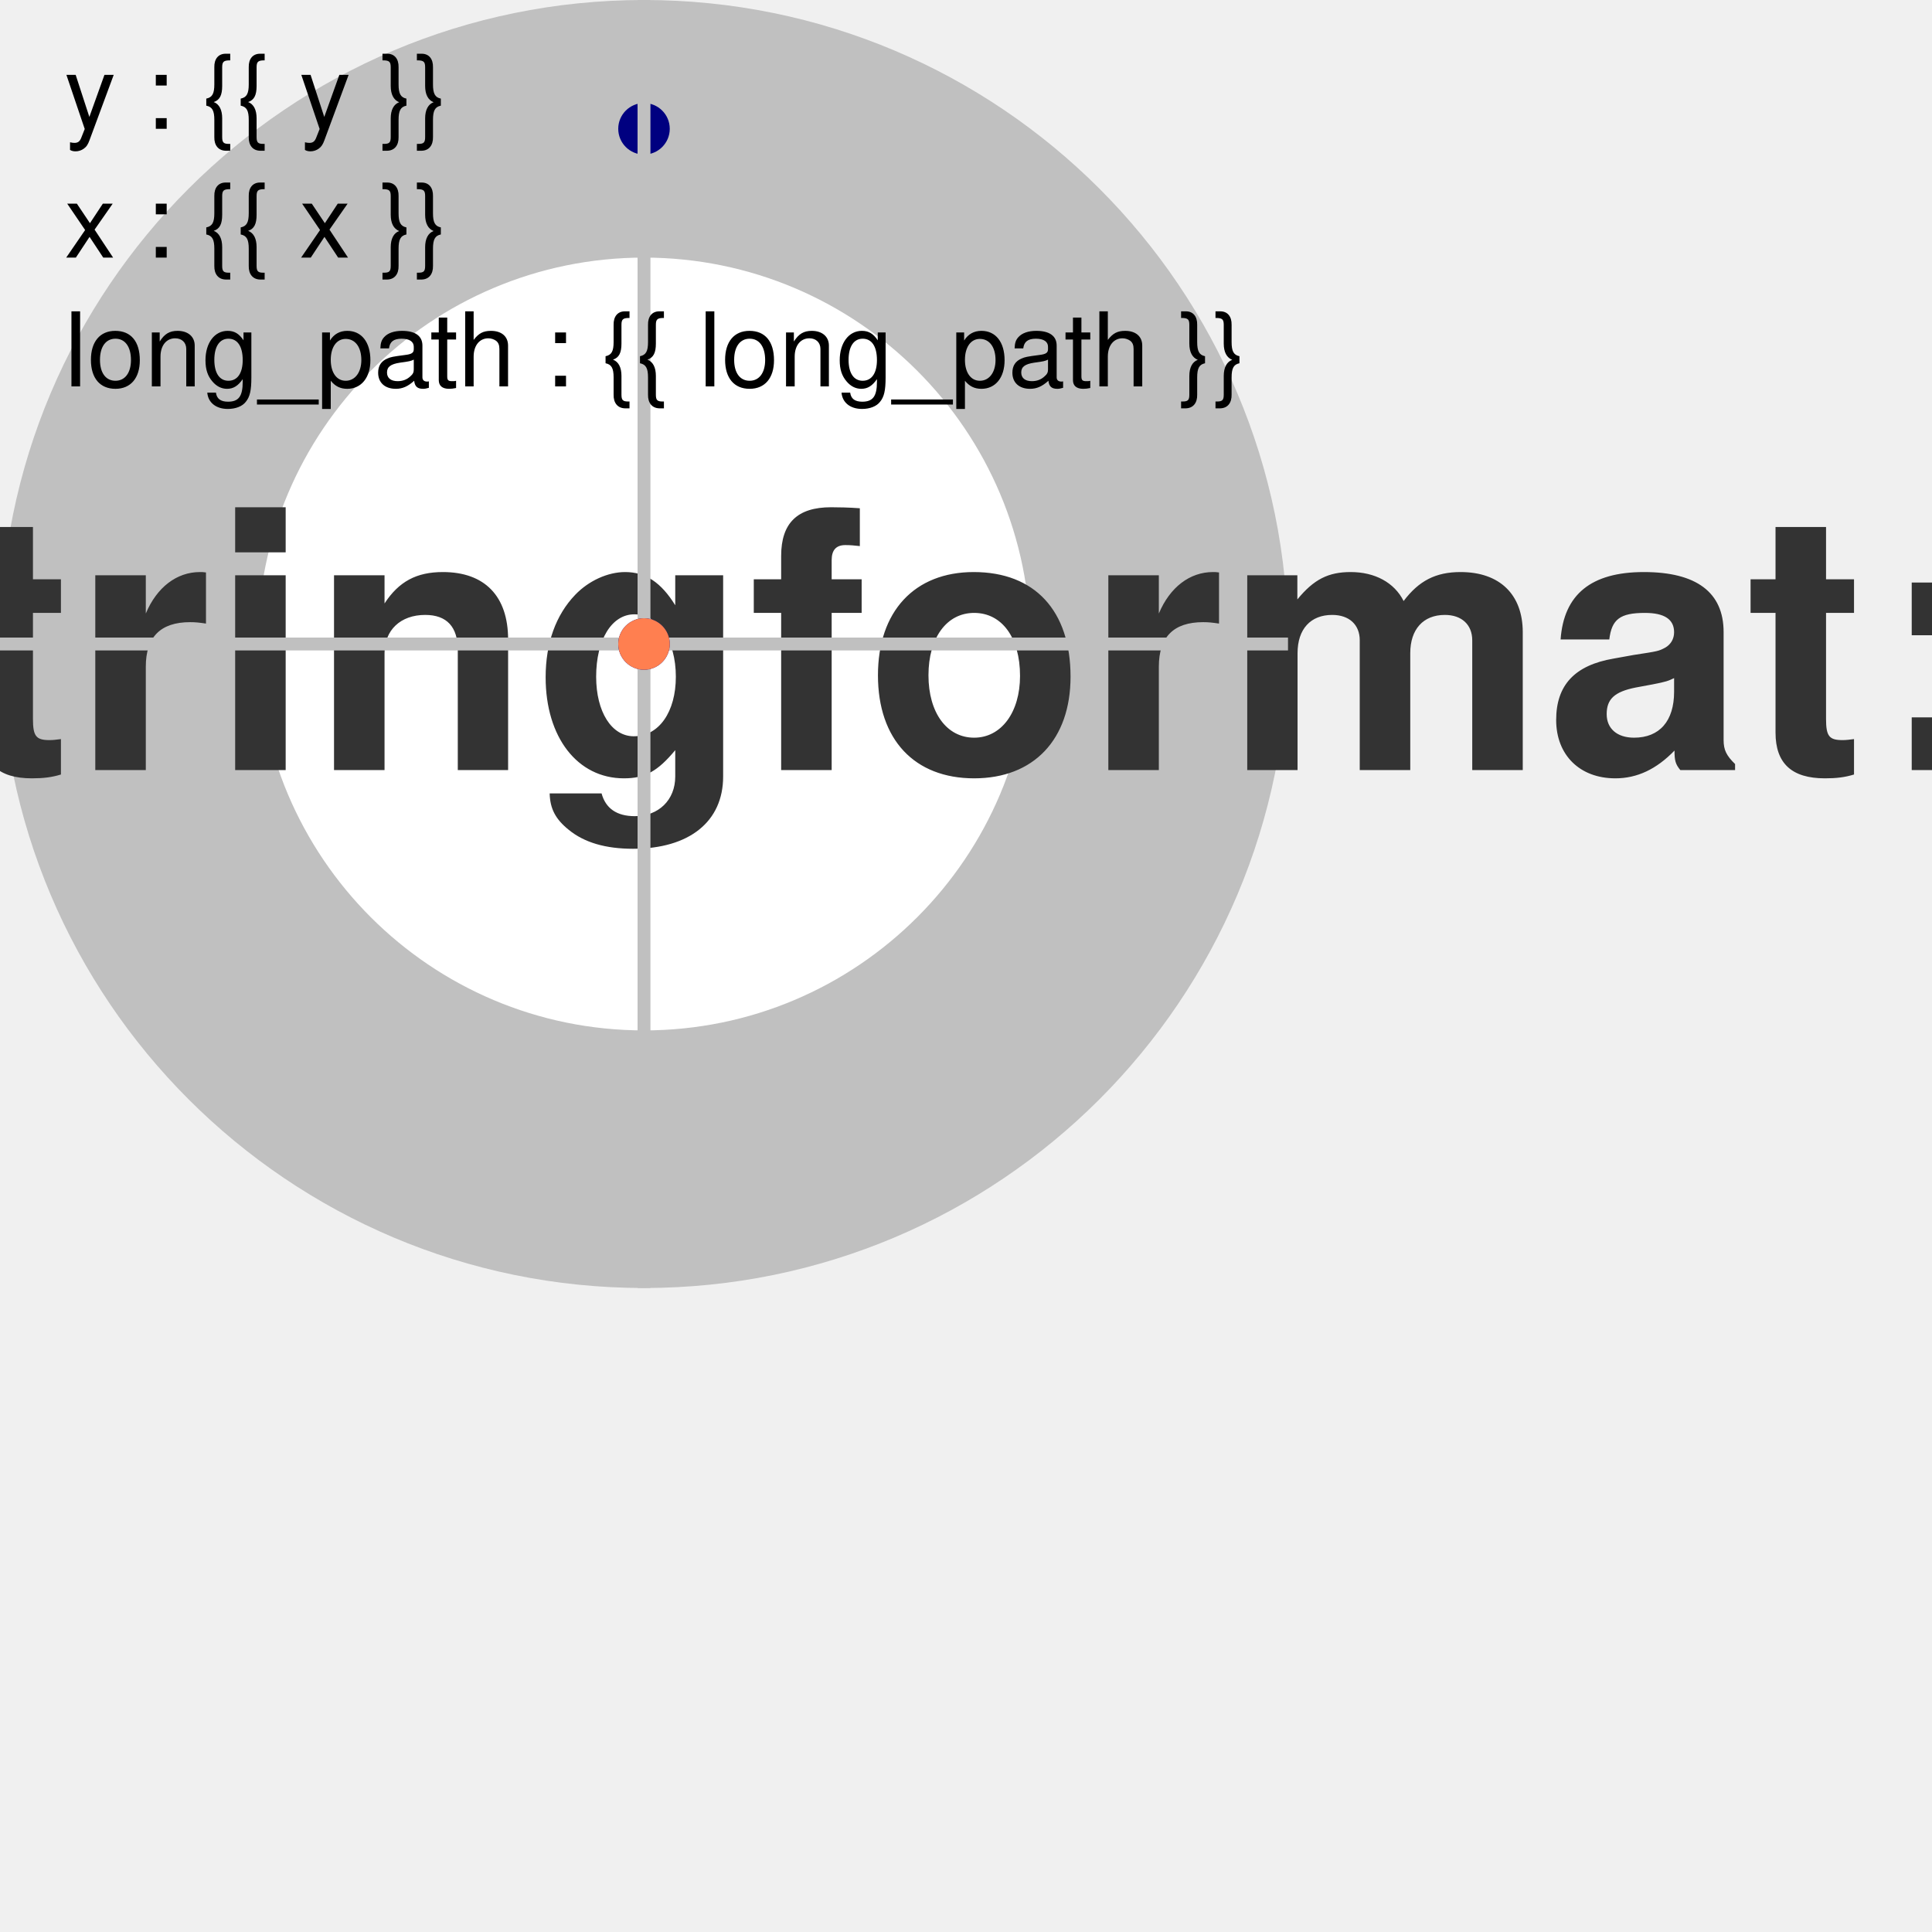
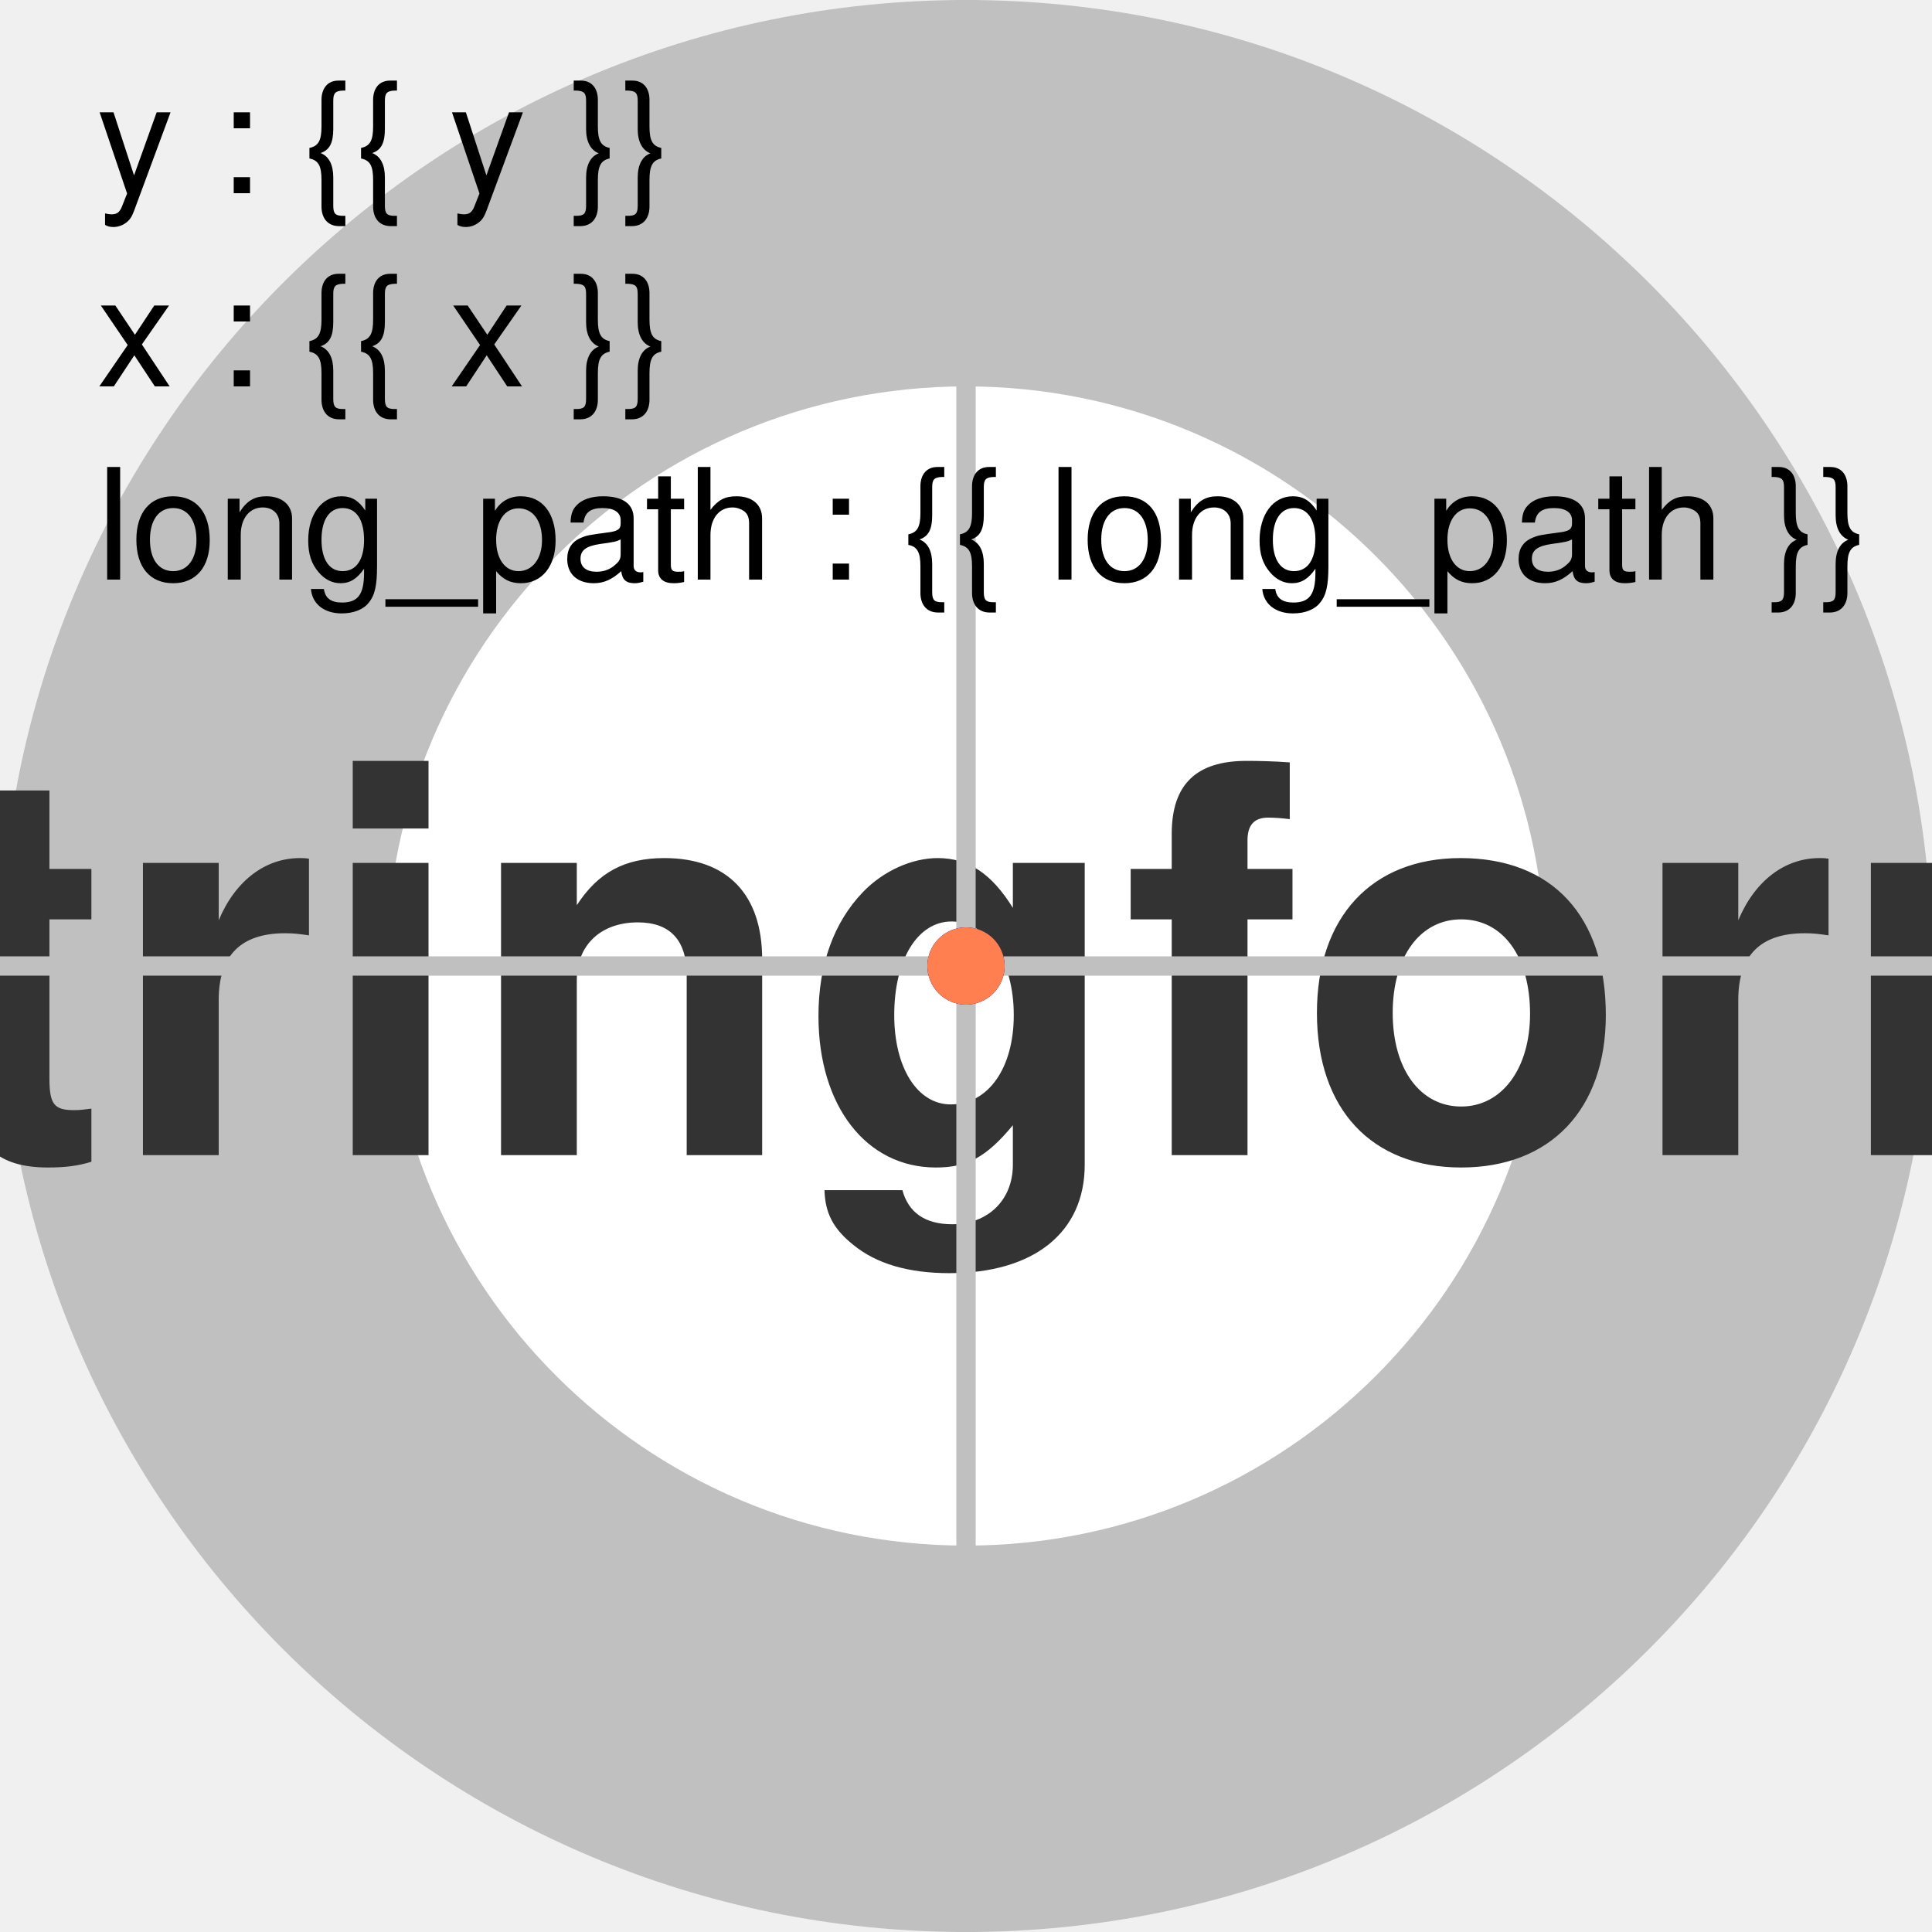
- <svg xmlns="http://www.w3.org/2000/svg" width="256" height="256" viewBox="-50 -50 150 150" version="1.1" id="svg5">
+ <svg xmlns="http://www.w3.org/2000/svg" width="256" height="256" viewBox="-50 -50 100 100" version="1.1" id="svg5">
  <style>
    .trace {
      font-family: helvetica,arial,sans-serif;
      font-weight: lighter;
      font-size: 8px;
    }
    .value {
      font-family: helvetica,arial,sans-serif;
      font-weight: bolder;
      font-size: 28;
    }
</style>
  <defs id="defs2">
  </defs>
  <g id="layer1">
    <circle cx="0" cy="0" r="50" fill="silver" />
    <circle cx="0" cy="0" r="30" fill="white" />
+     
+     {{ chart|safe }}
+ 
+     {{ chart2|safe }}
+ 
    <text x="0" y="0" dominant-baseline="middle" text-anchor="middle" class="value" fill="#333333">
    {{ value|stringformat:"d" }}
    </text>
-     <circle cx="0" cy="-40" r="2" fill="navy">
-       <animate attributeName="cy" values="-40; -39.78; -39.13; -38.04; -36.54; -34.64; -32.36; -29.73; -26.71; -23.51; -20" keytimes="0;0.1;0.2;0.3;0.4;0.5;0.6;0.7;0.8;0.9;0.10" dur="1s" repeatCount="5" fill="freeze" />
-       <animate attributeName="cx" values="0; 4.18; 8.32; 12.36; 17.27; 20; 23.51; 26.77; 29.73; 32.36; 34.64" keytimes="0;0.1;0.2;0.3;0.4;0.5;0.6;0.7;0.8;0.9;0.10" dur="1s" repeatCount="5" fill="freeze" />
-     </circle>
+ 
+ 
+     {% if trace == 'on' %}
    <path d="M 0 -50 v 100" stroke="silver" strokeWidth="1" />
    <path d="M -50 0 h 100" stroke="silver" strokeWidth="1" />
-     <path stroke-width="12" stroke="#1EB287" fill="None">
-       <animate attributeName="d" calcMode="spline" values="             M 0,-40 A 40,40 0 0 1 4 -39;             M 0,-40 A 40,40 0 0 1 12.36 -38.043;             M 0,-40 A 40,40 0 0 1 23.51 -32.36;             M 0,-40 A 40,40 0 0 1 36.54 -16.27;             M 0,-40 A 40,40 0 0 1 40 0" keySplines="0,0,1,1; 0.4,0.4,0.5,0.5; 0.5,0.5,0.4,0.4; 1,1,0,0" dur=".5s" repeatCount="5" fill="freeze" />
-     </path>
-     <path stroke-width="4" stroke="red" fill="None">
-       <animate attributeName="d" calcMode="spline" from="M 0,-40 A 40,40 0 0 1 4 -39" to="M 0,-40 A 40,40 0 0 1 40 0" keySplines="0.5,0.5,0.4,0.4" dur=".5s" repeatCount="5" fill="freeze" />
-     </path>
-     <path fill="#1EB287">
-       <animate attributeName="d" dur="1440ms" repeatCount="indefinite" calcMode="spline" keySplines="0,0,1,1;                          .42,0,.58,1;                          .42,0,1,1;                          0,0,.58,1;                          .42,0,.58,1;                          .42,0,.58,1;                          .42,0,.58,1" values="M 0,0                       C 50,0 50,0 100,0                      100,50 100,50 100,100                      50,100 50,100 0,100                      0,50 0,50 0,0                      Z;                       M 0,0                       C 50,0 50,0 100,0                      100,50 100,50 100,100                      50,100 50,100 0,100                      0,50 0,50 0,0                      Z;                       M 50,0                       C 75,25 75,25 100,50                       75,75 75,75 50,100                      25,75 25,75 0,50                      25,25 25,25 50,0                      Z;                       M 25,50                       C 37.5,25 37.5,25 50,0                       75,50 75,50 100,100                      50,100 50,100 0,100                      12.5,75 12.5,75 25,50                      Z;                       M 25,50                       C 37.5,25 37.5,25 50,0                       75,50 75,50 100,100                      50,100 50,100 0,100                      12.5,75 12.5,75 25,50                      Z;                       M 50,0                      C 77.6,0 100,22.4 100,50                       100,77.6 77.6,100 50,100                      22.4,100, 0,77.6, 0,50                      0,22.4, 22.4,0, 50,0                      Z;                                            M 50,0                      C 77.6,0 100,22.4 100,50                       100,77.6 77.6,100 50,100                      22.4,100, 0,77.6, 0,50                      0,22.4, 22.4,0, 50,0                      Z;                                            M 100,0                       C 100,50 100,50 100,100                      50,100 50,100 0,100                      0,50 0,50 0,0                      50,0 50,0 100,0                      Z;" />
-       <animate attributeName="fill" dur="1440ms" repeatCount="indefinite" keyTimes="0;                        .062;                        .208;                        .312;                        .396;                        .646;                        .833;                        1" calcMode="spline" keySplines="0,0,1,1;                          .42,0,.58,1;                          .42,0,1,1;                          0,0,.58,1;                          .42,0,.58,1;                          .42,0,.58,1;                          .42,0,.58,1" values="#1eb287;                      #1eb287;                      #1ca69e;                      #188fc2;                      #188fc2;                      #bb625e;                      #ca5f52;                      #1eb287;" />
-     </path>
- 
-     {% if trace == 'on' %}
    <circle cx="0" cy="0" r="2" fill="navy" />
    <text x="-45" y="-40" class="trace">y : {{ y }}</text>
    <text x="-45" y="-30" class="trace">x : {{ x }}</text>
    <text x="-45" y="-20" class="trace">long_path : {{ long_path }}</text>
    <circle cx="{{ x }}" cy="{{ y }}" r="2" fill="coral" />
    {% endif %}



  </g>
</svg>
